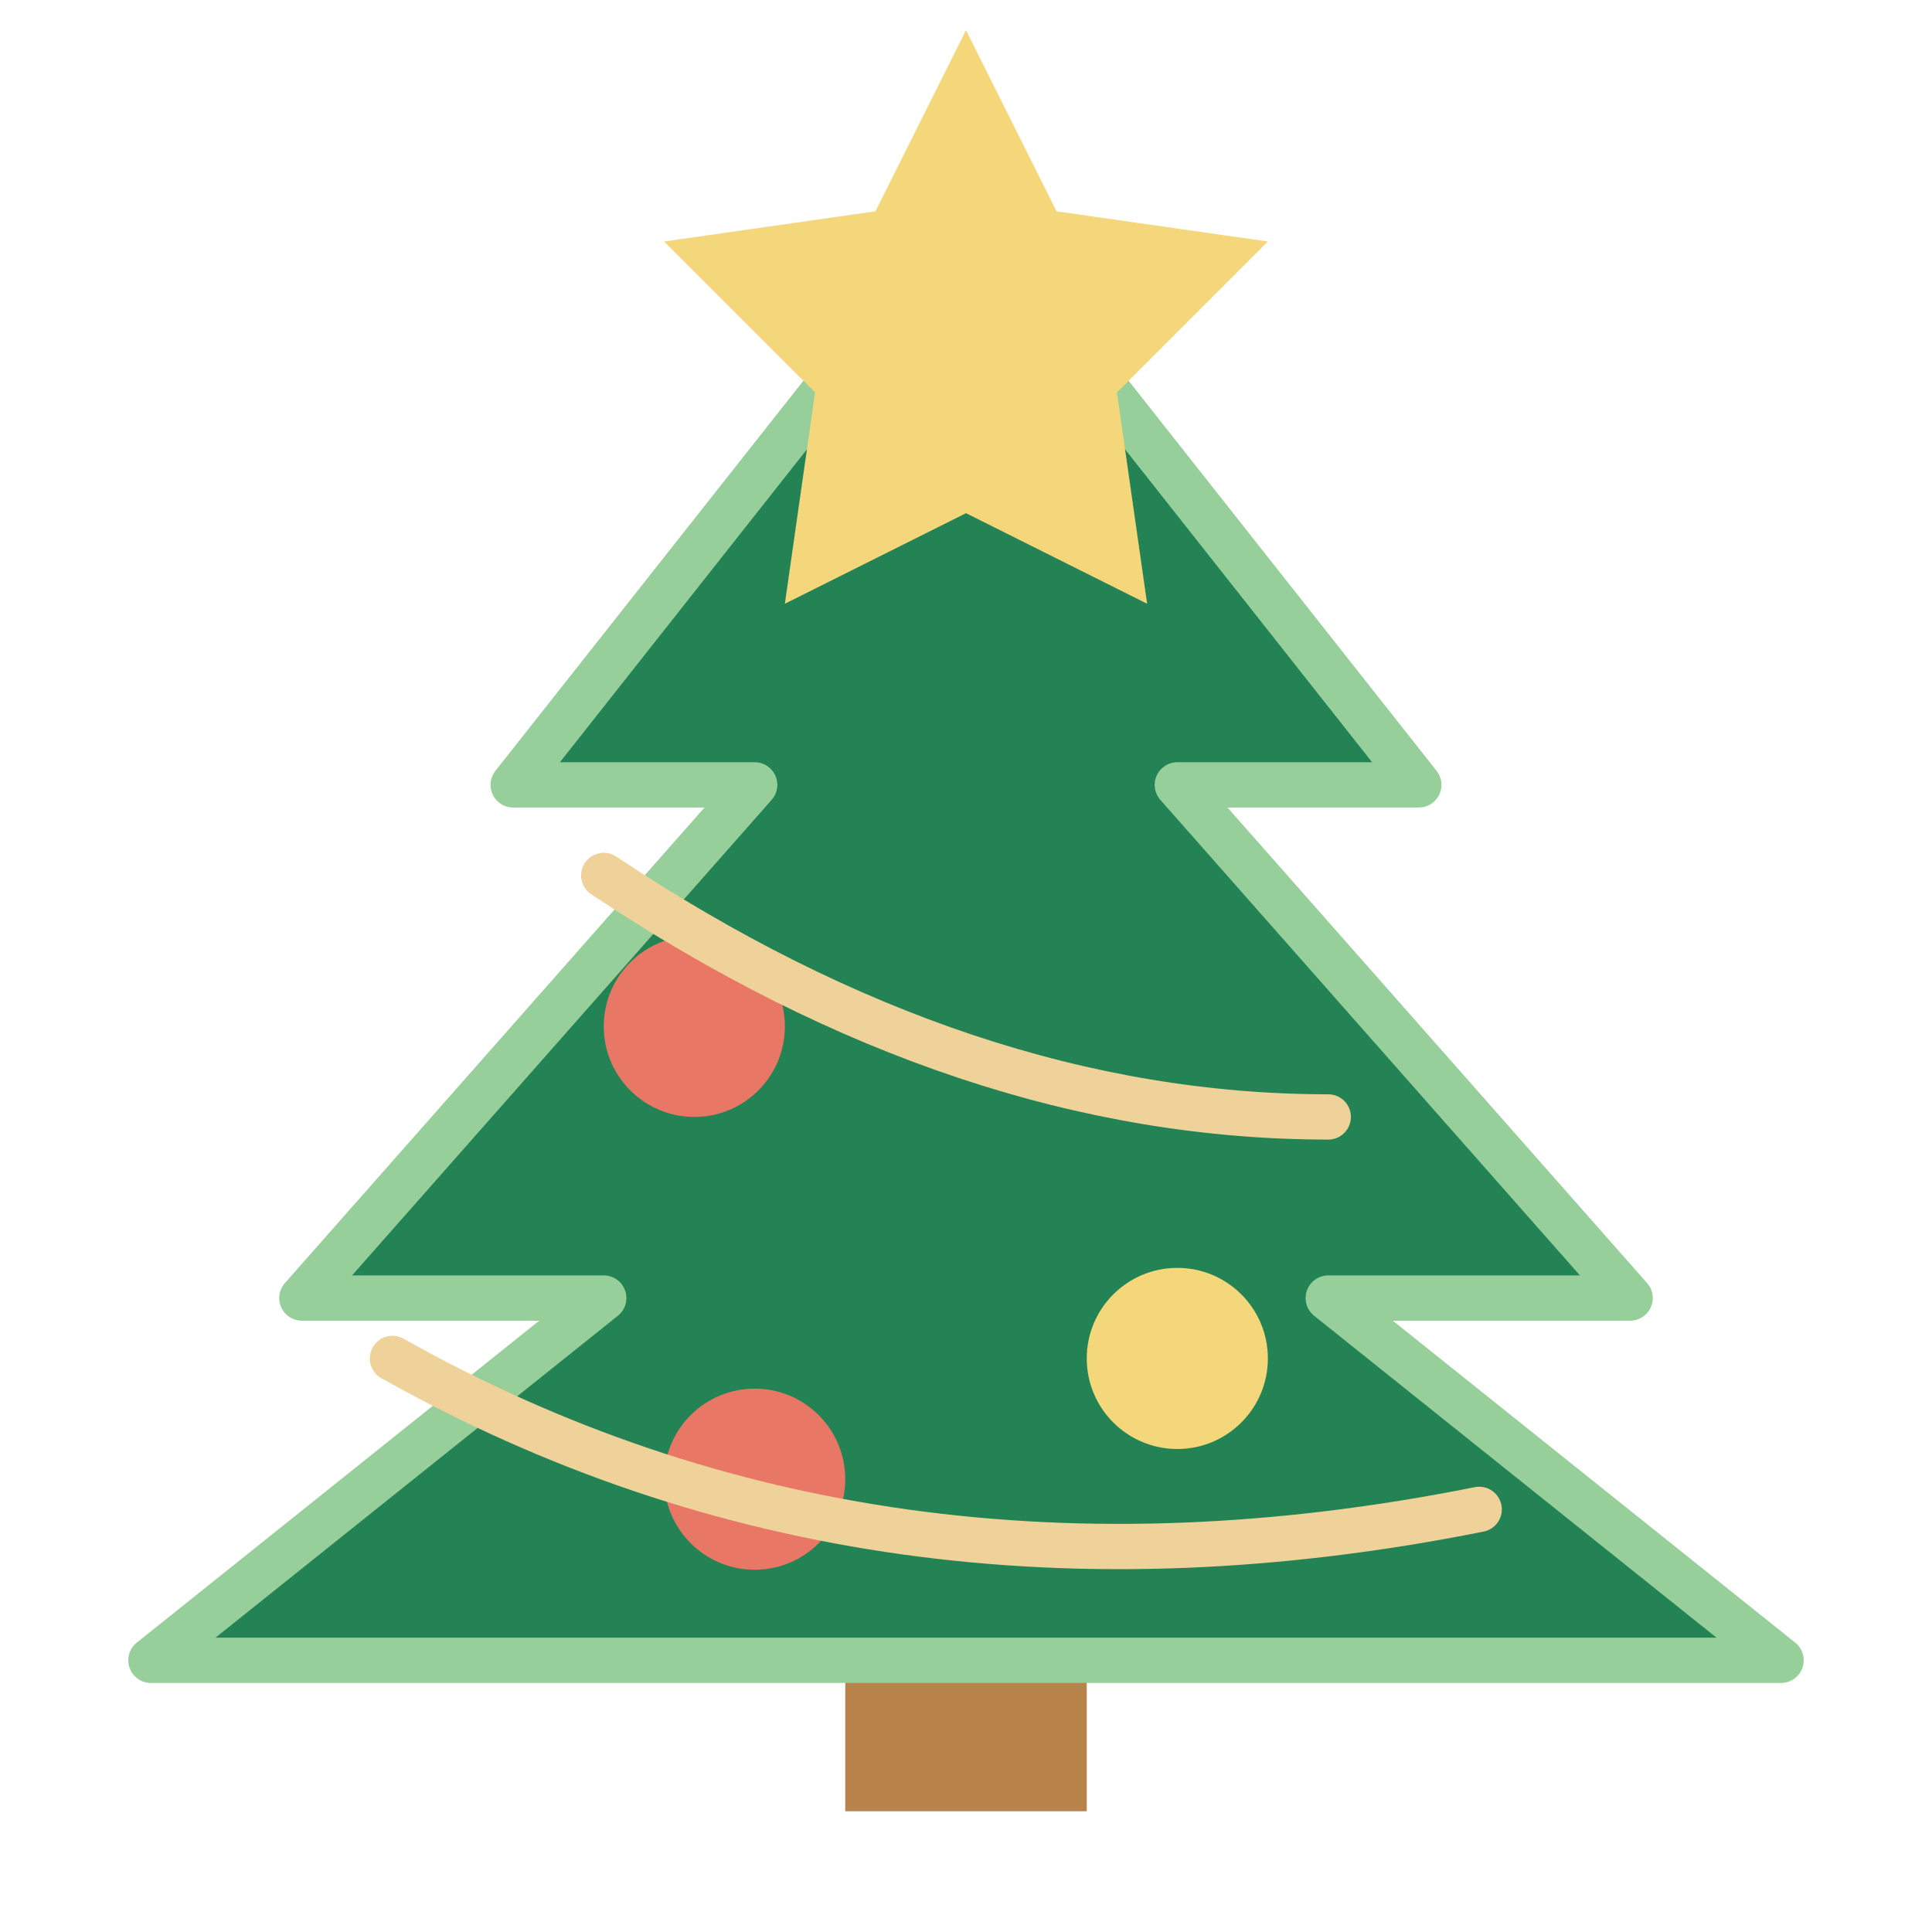
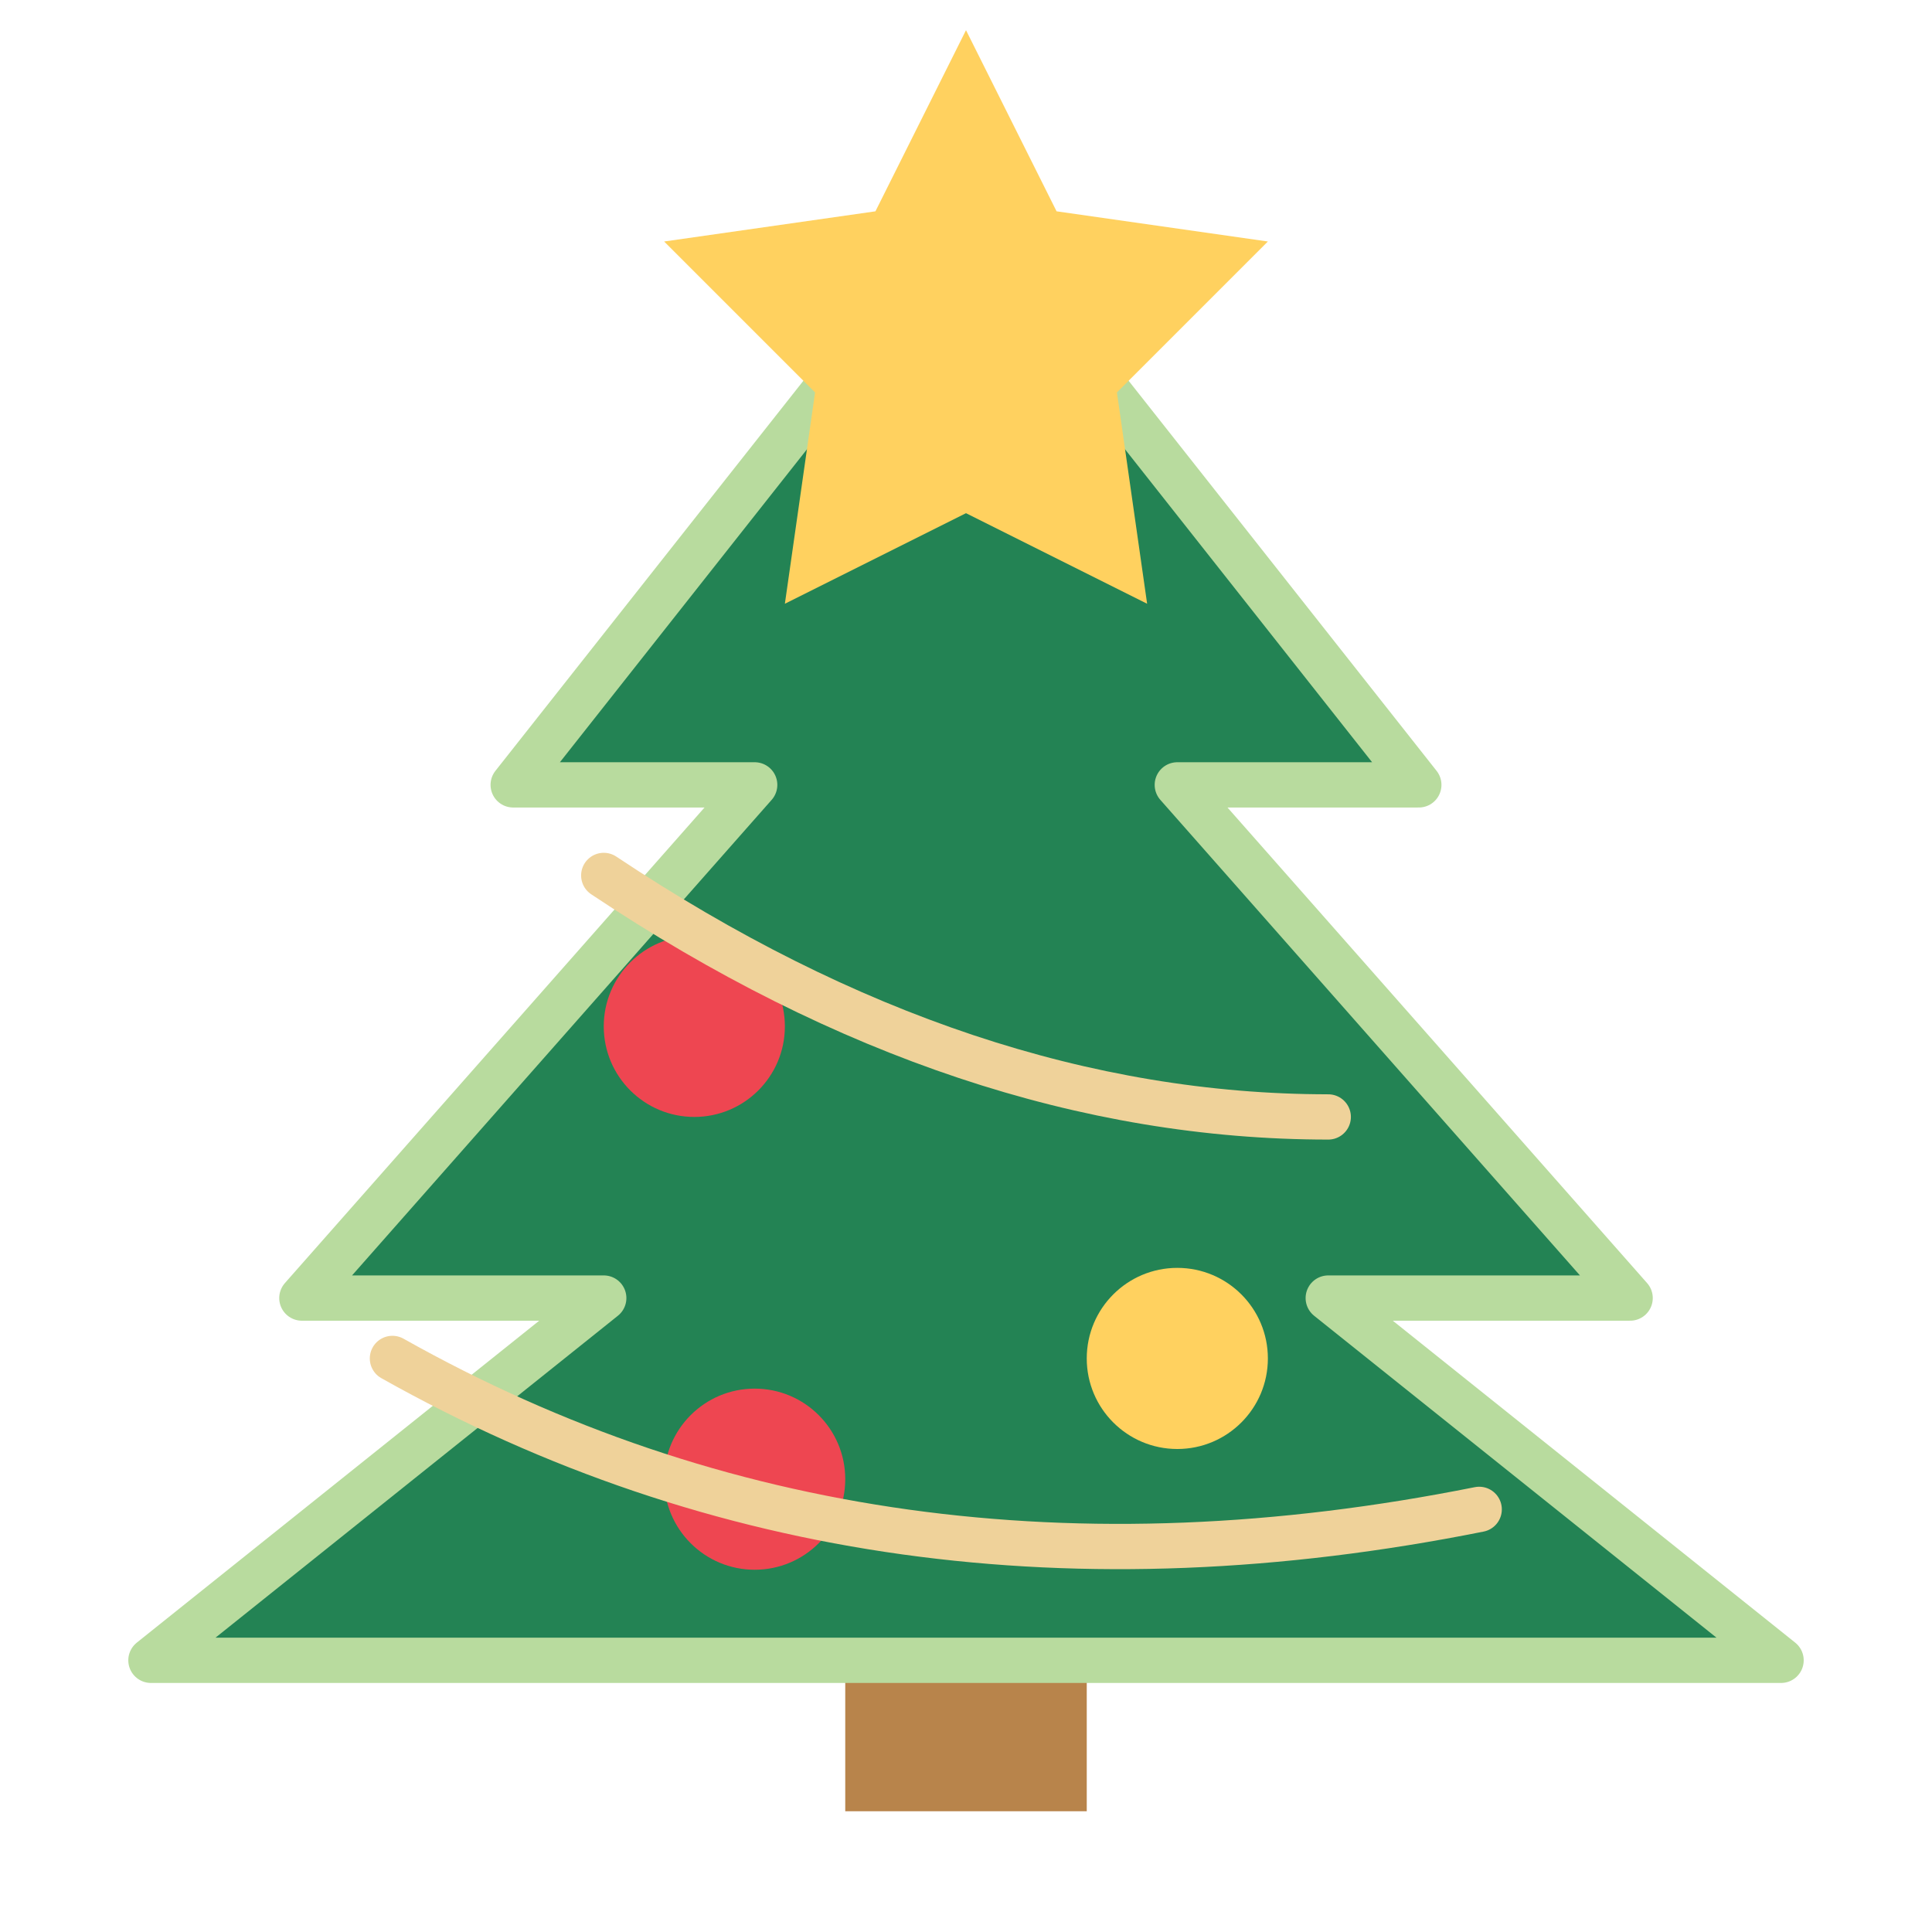
<svg xmlns="http://www.w3.org/2000/svg" viewBox="0 0 64 64" stroke-linecap="round" stroke-linejoin="round">
  <path d="M28 49H36V60H28Z" fill="#b8844b" stroke="none" stroke-width="2" />
-   <path d="M32 7L17 26H25L10 43H20L5 55H59L44 43H54L39 26H47Z" fill="#238354" stroke="#97cf9a" stroke-width="1.5" />
-   <path d="M32 1L35 7L42 8L37 13L38 20L32 17L26 20L27 13L22 8L29 7Z" fill="#f4d77a" stroke="none" stroke-width="2" />
-   <circle cx="23" cy="34" r="3" fill="#e87765" stroke="none" stroke-width="2" />
-   <circle cx="39" cy="45" r="3" fill="#f4d77a" stroke="none" stroke-width="2" />
-   <circle cx="25" cy="49" r="3" fill="#e87765" stroke="none" stroke-width="2" />
+   <path d="M32 7L17 26H25L10 43H20L5 55H59L44 43H54L39 26H47Z" fill="#238354" stroke="#b8db9e" stroke-width="1.5" />
+   <path d="M32 1L35 7L42 8L37 13L38 20L32 17L26 20L27 13L22 8L29 7Z" fill="#ffd15f" stroke="none" stroke-width="2" />
+   <circle cx="23" cy="34" r="3" fill="#ee4651" stroke="none" stroke-width="2" />
+   <circle cx="39" cy="45" r="3" fill="#ffd15f" stroke="none" stroke-width="2" />
+   <circle cx="25" cy="49" r="3" fill="#ee4651" stroke="none" stroke-width="2" />
  <path d="M20 29Q32 37 44 37M13 45Q29 54 49 50" fill="none" stroke="#efd29a" stroke-width="1.5" />
</svg>
